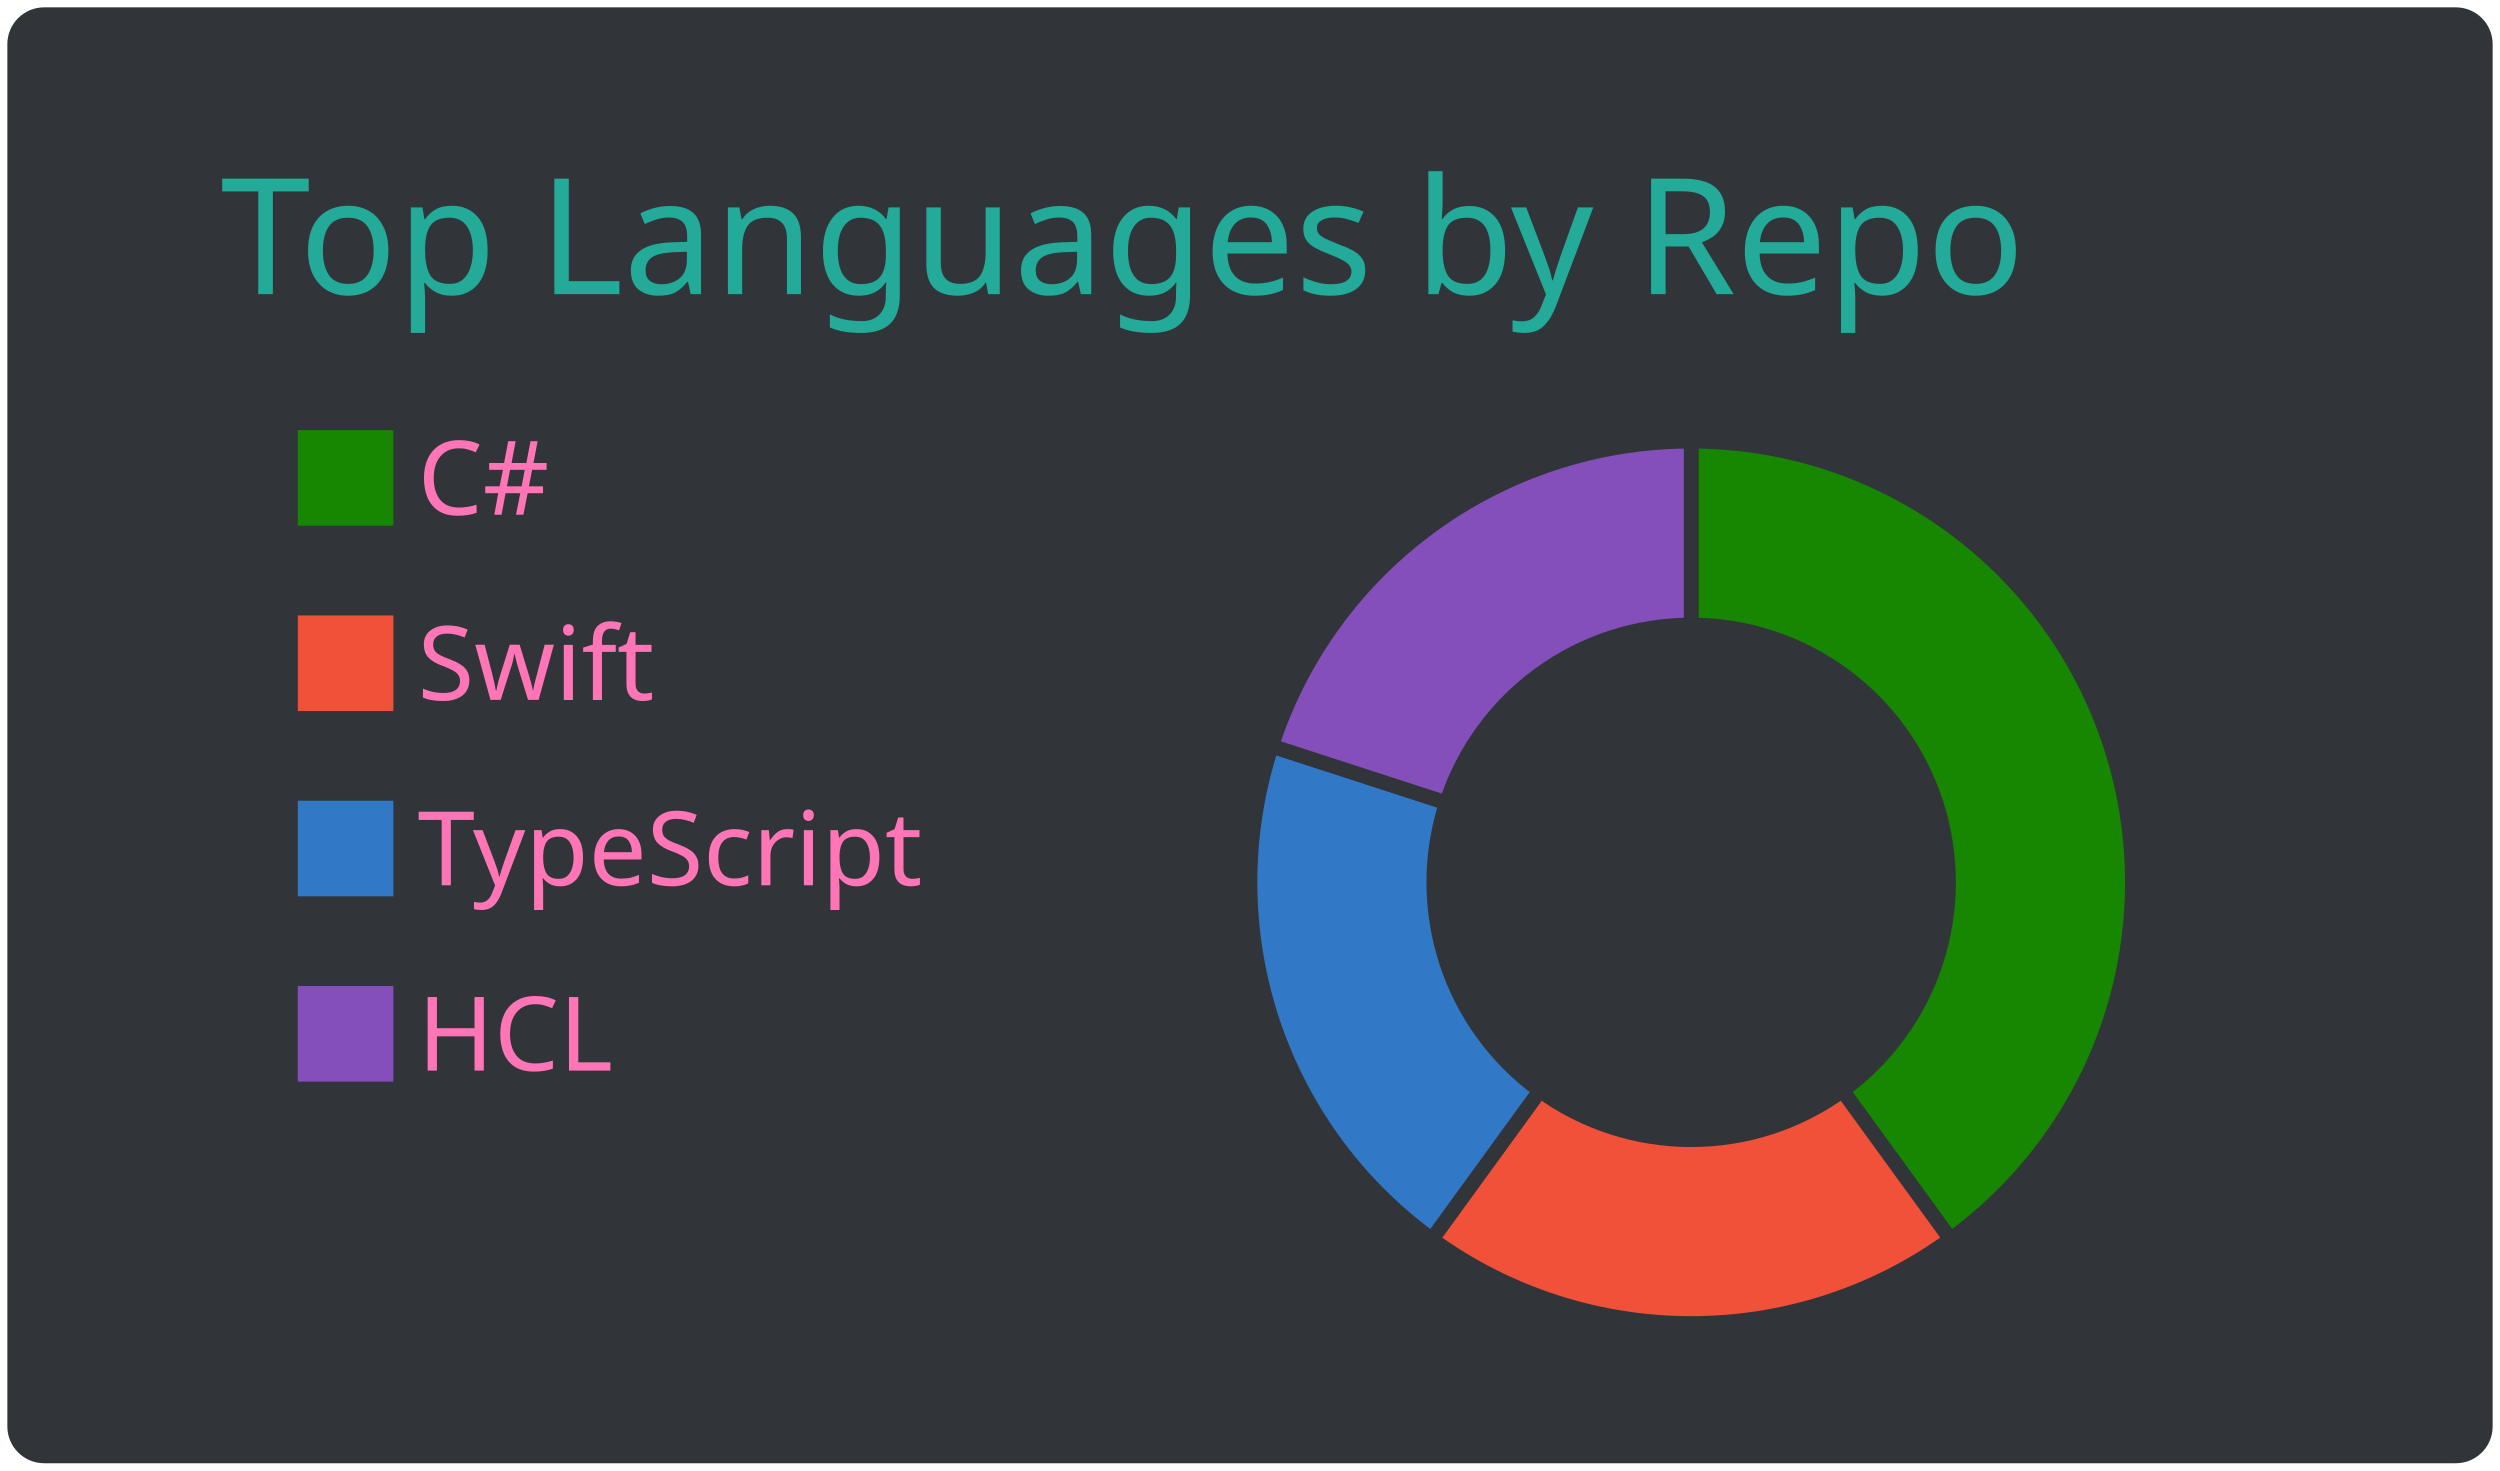
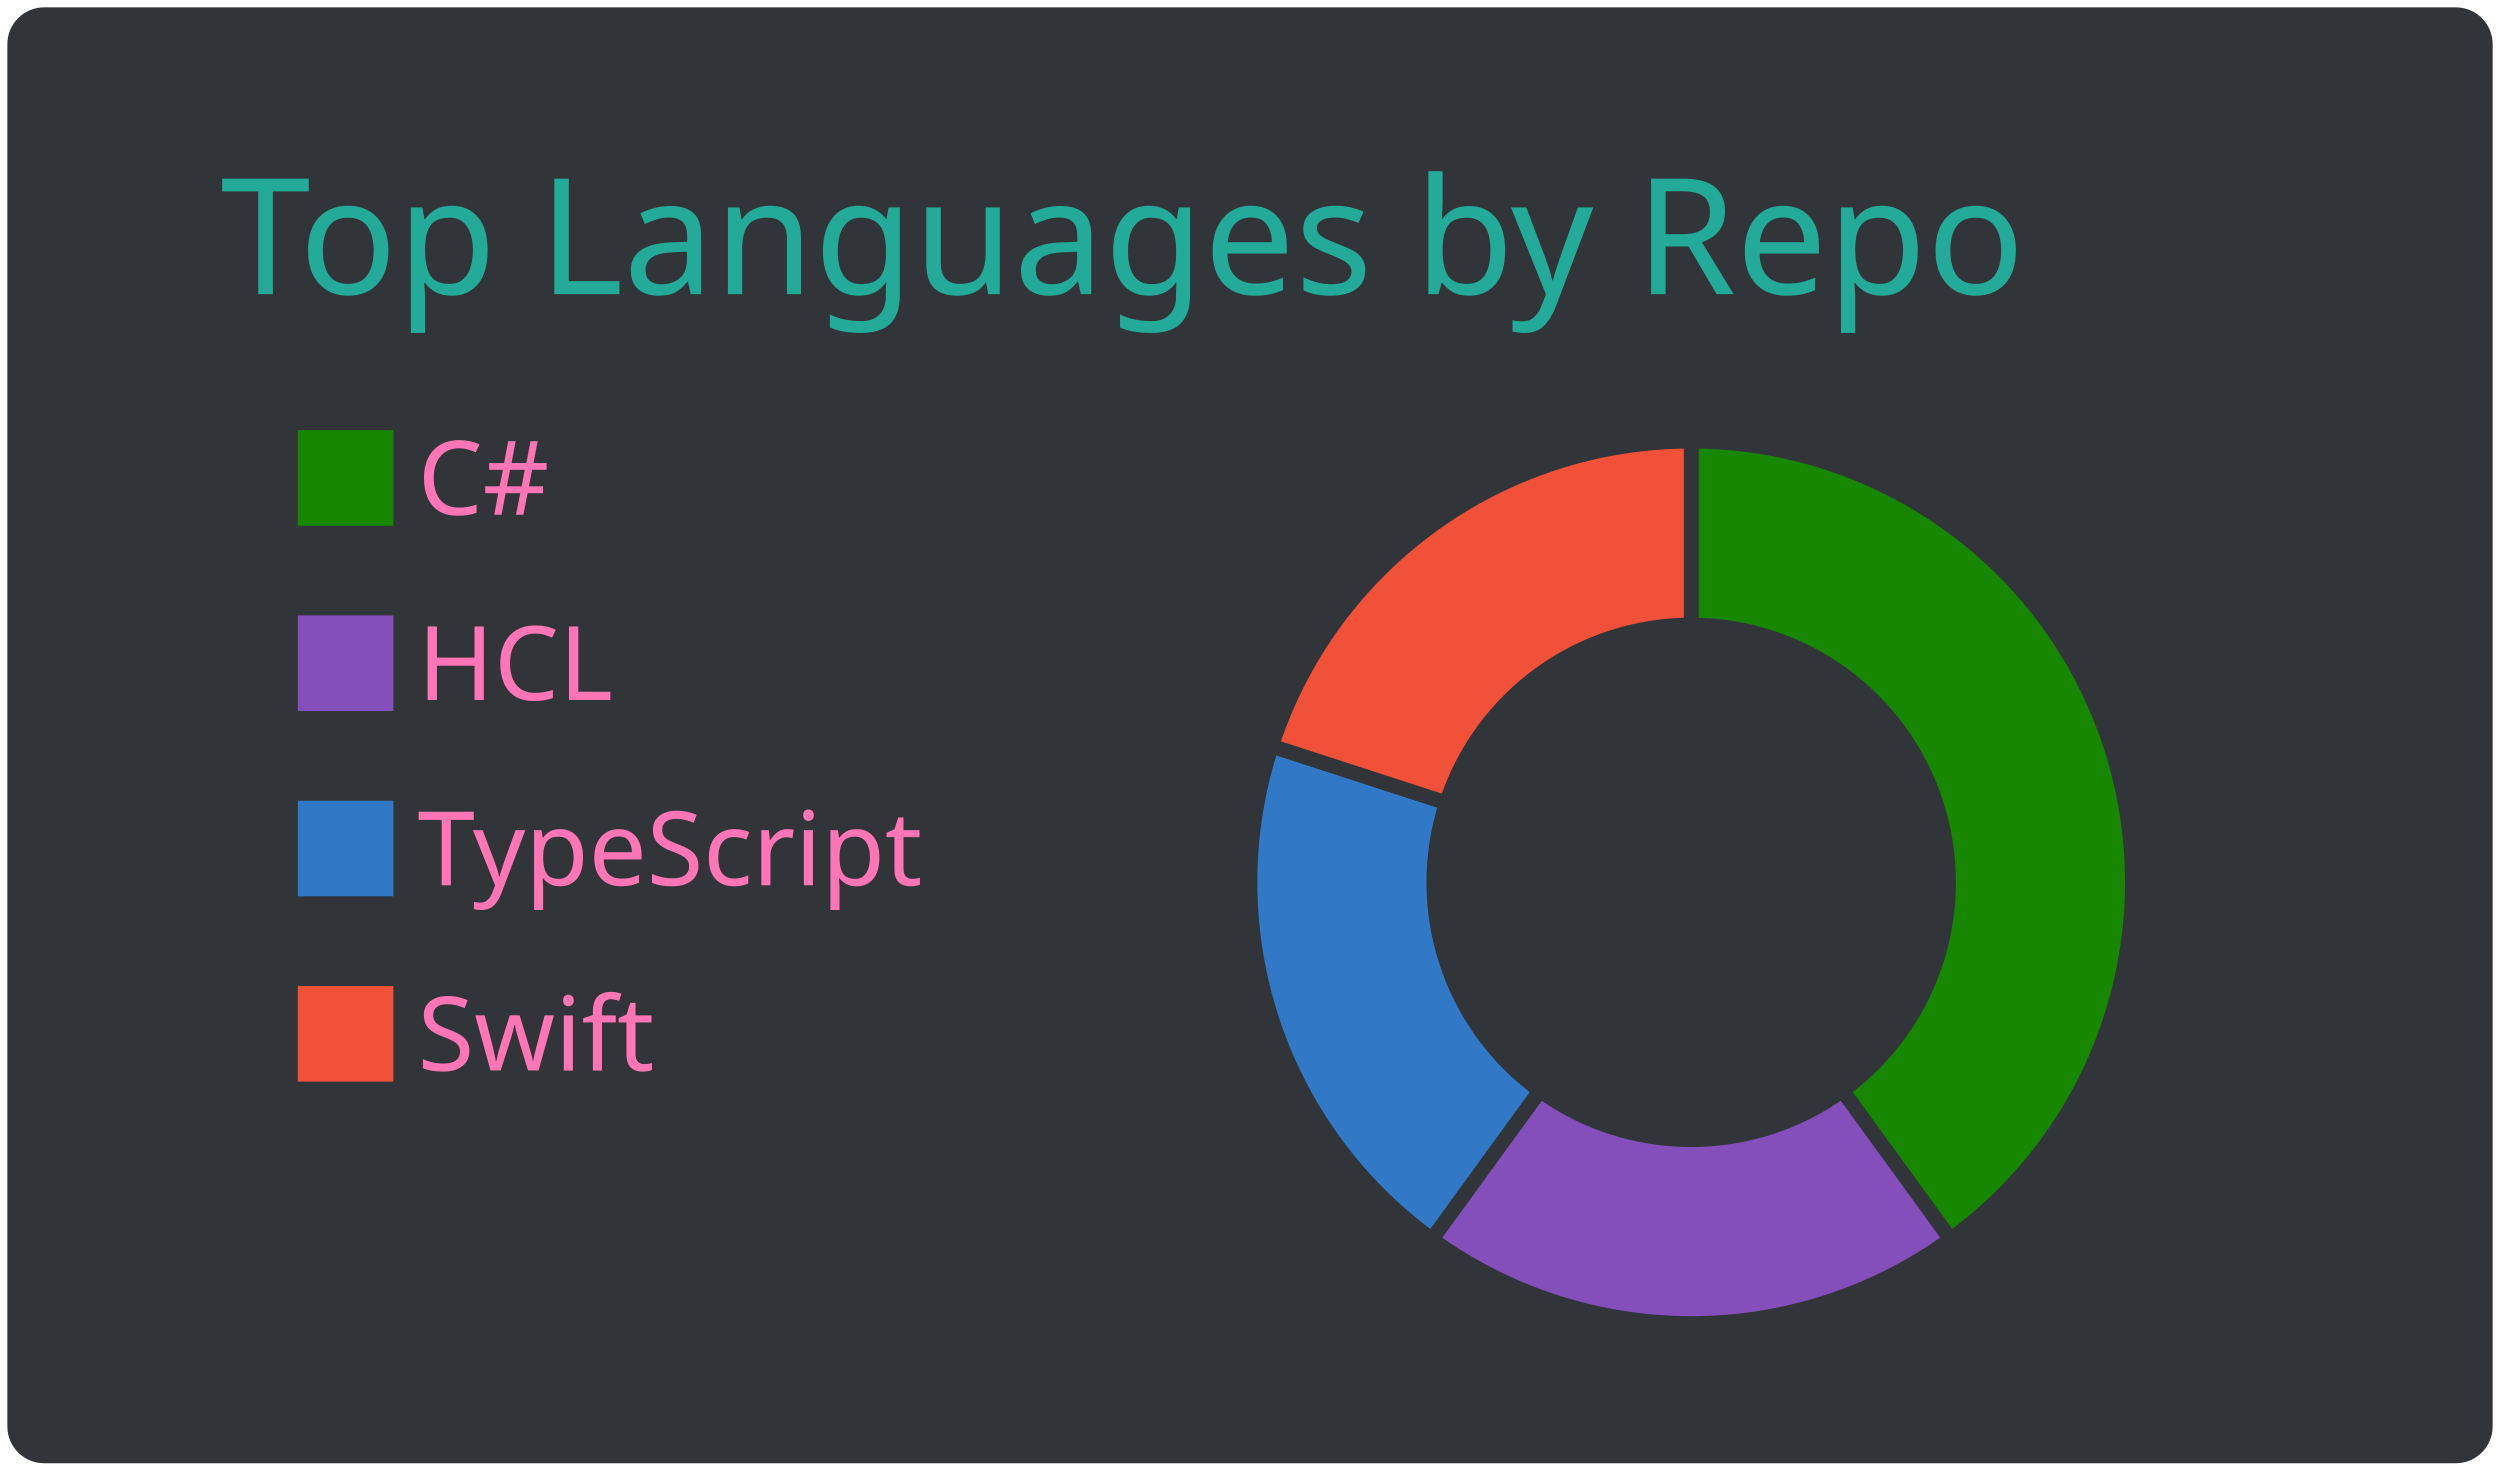
<svg xmlns="http://www.w3.org/2000/svg" width="340" height="200" viewBox="0 0 340 200">
  <style>* {
          font-family: 'Segoe UI', Ubuntu, "Helvetica Neue", Sans-Serif
        }</style>
  <rect x="1" y="1" rx="5" ry="5" height="99%" width="99.412%" stroke="#000000" stroke-width="1" fill="#31353a" stroke-opacity="0" />
  <text x="30" y="40" style="font-size: 22px; fill: #19f9d899;">Top Languages by Repo</text>
  <g transform="translate(0,40)">
    <g transform="translate(40,0)">
      <rect y="18" width="14" height="14" fill="#178600" stroke="#31353a" style="stroke-width: 1px;" />
-       <rect y="43.2" width="14" height="14" fill="#F05138" stroke="#31353a" style="stroke-width: 1px;" />
+       <rect y="43.2" width="14" height="14" fill="#844FBA" stroke="#31353a" style="stroke-width: 1px;" />
      <rect y="68.4" width="14" height="14" fill="#3178c6" stroke="#31353a" style="stroke-width: 1px;" />
-       <rect y="93.6" width="14" height="14" fill="#844FBA" stroke="#31353a" style="stroke-width: 1px;" />
+       <rect y="93.6" width="14" height="14" fill="#F05138" stroke="#31353a" style="stroke-width: 1px;" />
      <text x="16.8" y="30" style="fill: #ff75b5; font-size: 14px;">C#</text>
-       <text x="16.8" y="55.2" style="fill: #ff75b5; font-size: 14px;">Swift</text>
+       <text x="16.8" y="55.2" style="fill: #ff75b5; font-size: 14px;">HCL</text>
      <text x="16.8" y="80.4" style="fill: #ff75b5; font-size: 14px;">TypeScript</text>
-       <text x="16.8" y="105.6" style="fill: #ff75b5; font-size: 14px;">HCL</text>
+       <text x="16.8" y="105.6" style="fill: #ff75b5; font-size: 14px;">Swift</text>
    </g>
    <g transform="translate( 230, 80 )">
      <g class="arc">
        <path d="M3.67394039744206e-15,-60A60,60,0,0,1,35.267,48.541L20.572,28.316A35,35,0,0,0,2.1431318985078682e-15,-35Z" style="fill: #178600; stroke-width: 2px;" stroke="#31353a" />
      </g>
      <g class="arc">
-         <path d="M35.267,48.541A60,60,0,0,1,-35.267,48.541L-20.572,28.316A35,35,0,0,0,20.572,28.316Z" style="fill: #F05138; stroke-width: 2px;" stroke="#31353a" />
+         <path d="M35.267,48.541A60,60,0,0,1,-35.267,48.541L-20.572,28.316A35,35,0,0,0,20.572,28.316Z" style="fill: #844FBA; stroke-width: 2px;" stroke="#31353a" />
      </g>
      <g class="arc">
        <path d="M-35.267,48.541A60,60,0,0,1,-57.063,-18.541L-33.287,-10.816A35,35,0,0,0,-20.572,28.316Z" style="fill: #3178c6; stroke-width: 2px;" stroke="#31353a" />
      </g>
      <g class="arc">
-         <path d="M-57.063,-18.541A60,60,0,0,1,-1.1021821192326178e-14,-60L-6.429395695523604e-15,-35A35,35,0,0,0,-33.287,-10.816Z" style="fill: #844FBA; stroke-width: 2px;" stroke="#31353a" />
+         <path d="M-57.063,-18.541A60,60,0,0,1,-1.1021821192326178e-14,-60L-6.429395695523604e-15,-35A35,35,0,0,0,-33.287,-10.816Z" style="fill: #F05138; stroke-width: 2px;" stroke="#31353a" />
      </g>
    </g>
  </g>
</svg>
